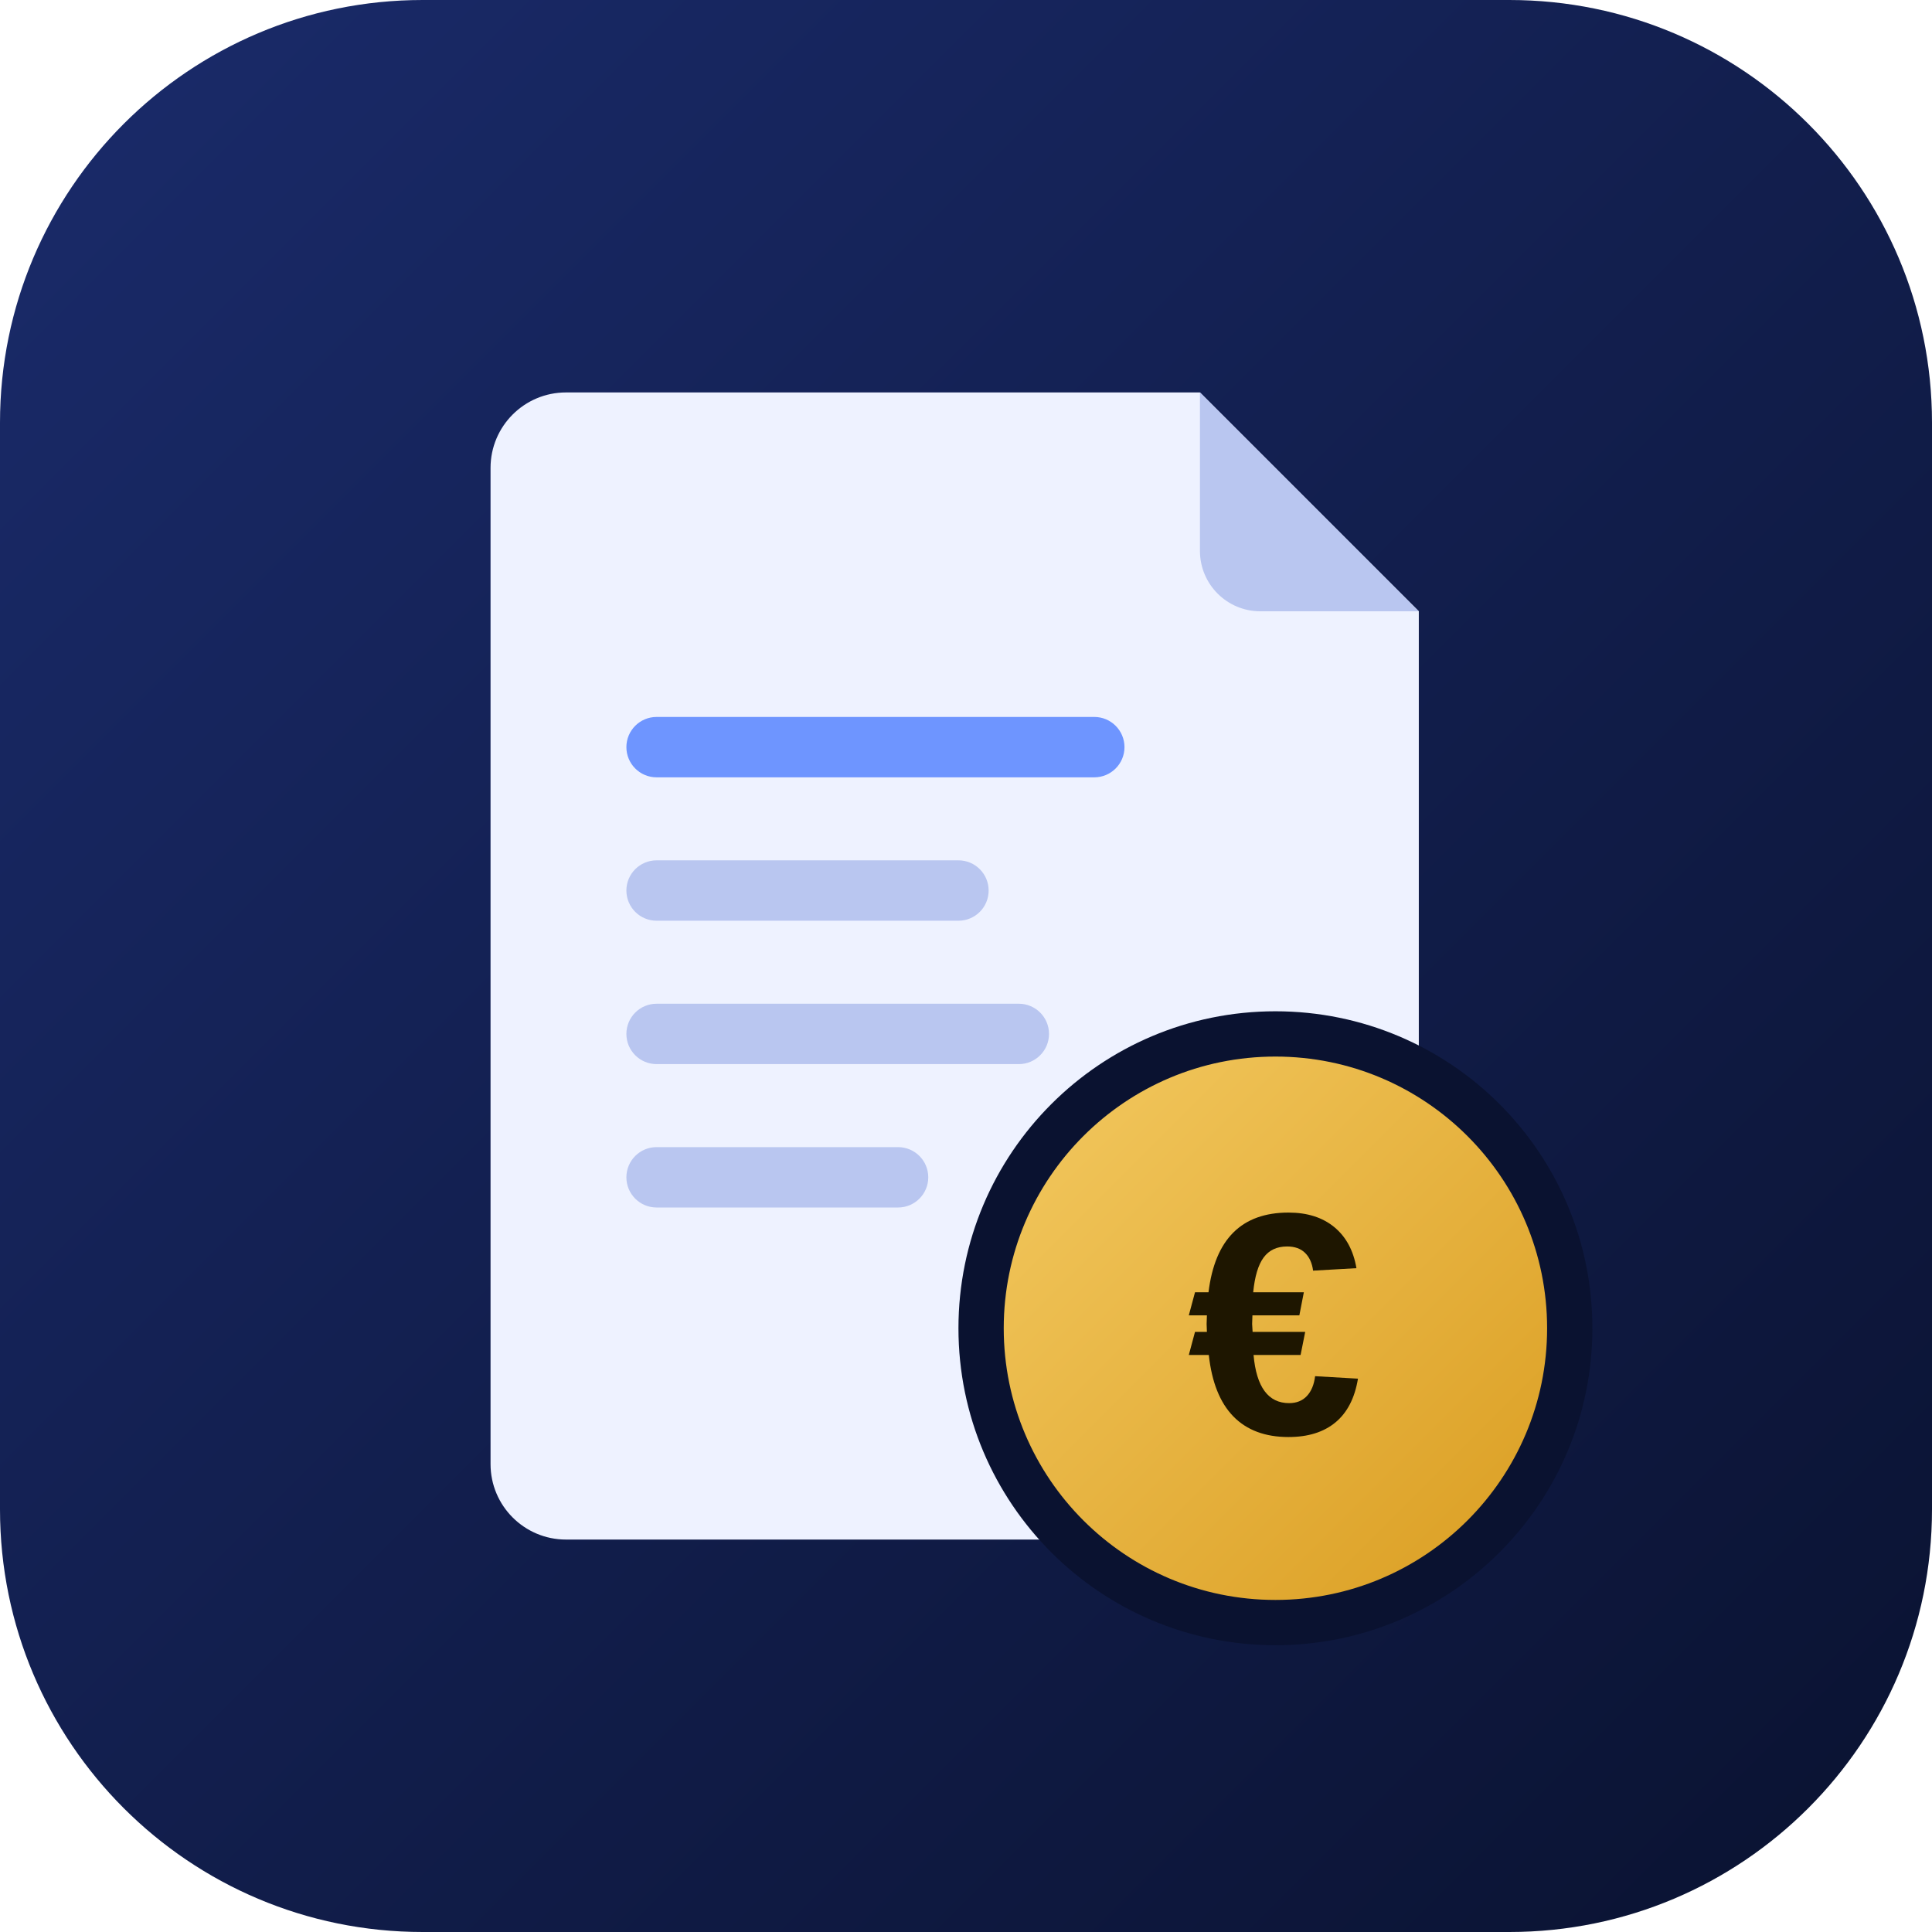
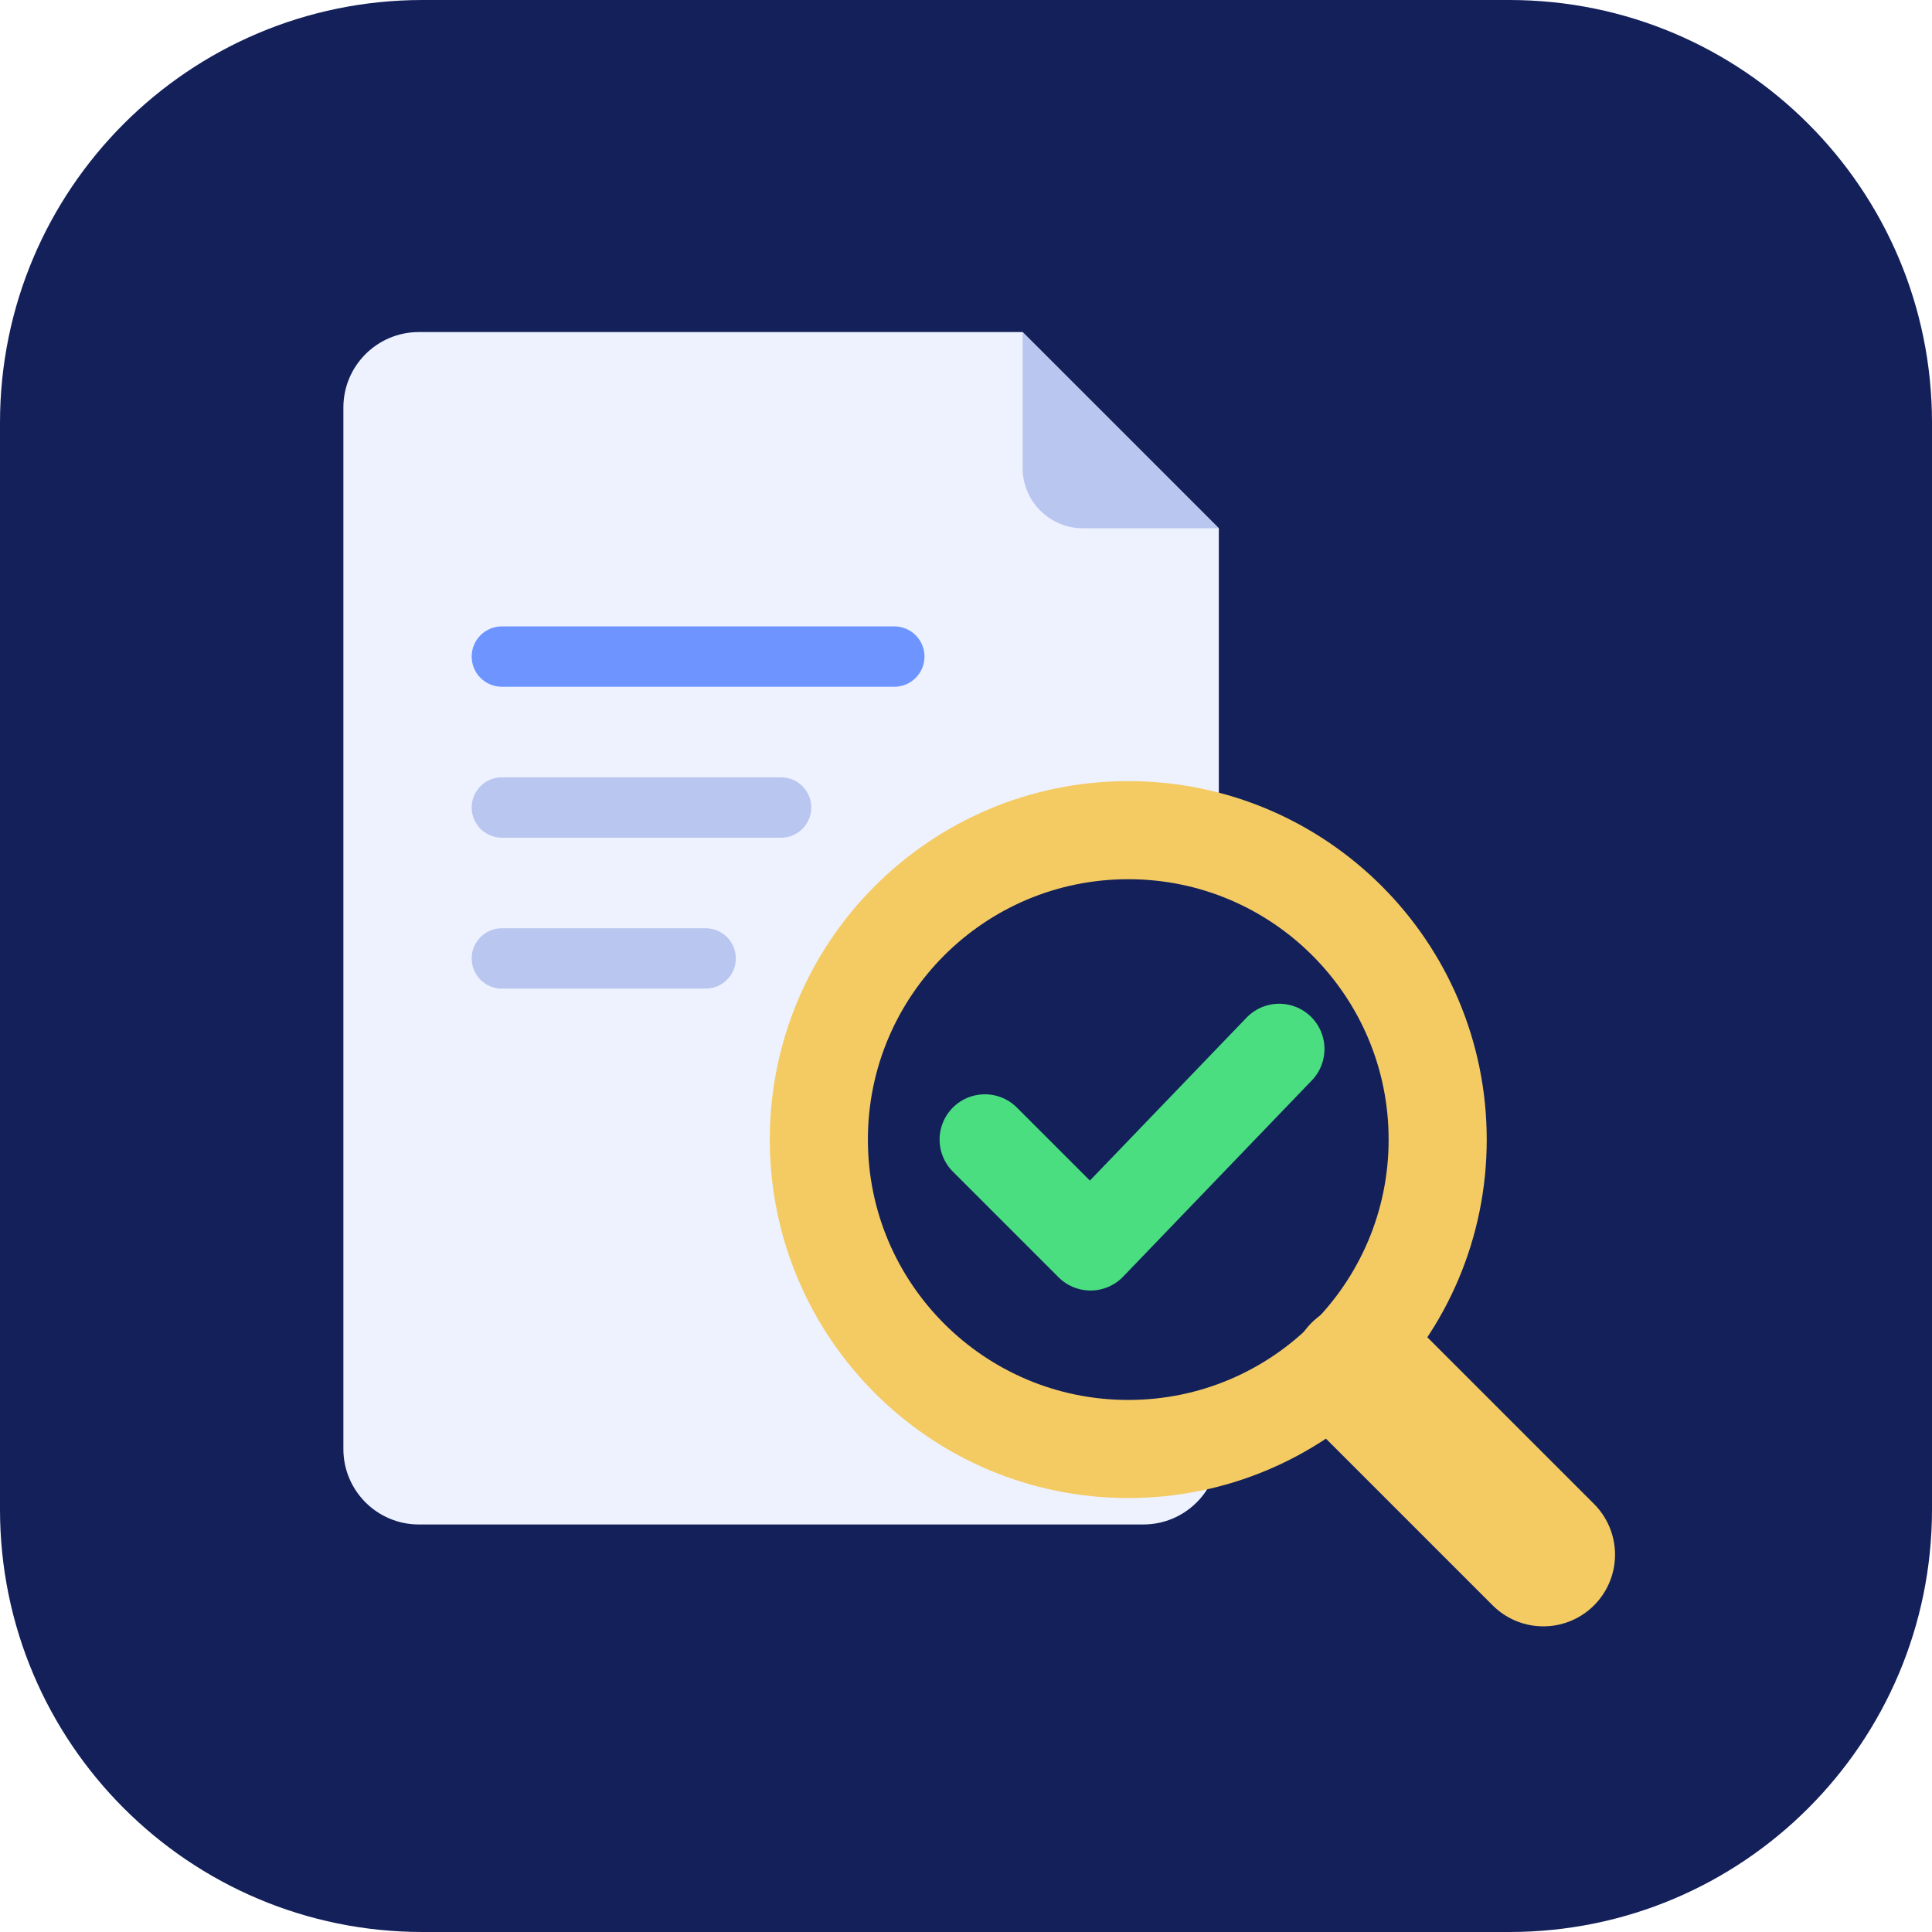
<svg xmlns="http://www.w3.org/2000/svg" viewBox="0 0 512 512">
-   <defs>
-     <linearGradient id="bg" x1="0" y1="0" x2="1" y2="1">
-       <stop offset="0" stop-color="#1A2B6B" />
-       <stop offset="1" stop-color="#0A1230" />
-     </linearGradient>
-     <linearGradient id="gold" x1="0" y1="0" x2="1" y2="1">
-       <stop offset="0" stop-color="#F4CB63" />
-       <stop offset="1" stop-color="#D99B1E" />
-     </linearGradient>
-   </defs>
-   <rect width="512" height="512" rx="112" fill="url(#bg)" />
-   <path d="M150 104h168l58 58v226a20 20 0 0 1-20 20H150a20 20 0 0 1-20-20V124a20 20 0 0 1 20-20z" fill="#EEF2FF" />
-   <path d="M318 104v42a16 16 0 0 0 16 16h42z" fill="#B9C6F0" />
-   <rect x="166" y="190" width="132" height="16" rx="8" fill="#6E95FF" />
-   <rect x="166" y="228" width="96" height="16" rx="8" fill="#B9C6F0" />
-   <rect x="166" y="266" width="112" height="16" rx="8" fill="#B9C6F0" />
-   <rect x="166" y="304" width="80" height="16" rx="8" fill="#B9C6F0" />
-   <circle cx="338" cy="352" r="78" fill="url(#gold)" stroke="#0A1230" stroke-width="12" />
-   <text x="338" y="380" text-anchor="middle" font-family="Arial, Helvetica, sans-serif" font-weight="700" font-size="84" fill="#1E1600">€</text>
+   <rect width="512" height="512" rx="112" fill="#13205A" />
+   <g transform="translate(-19 -4)">
+     <path d="M130 92h160l52 52v244a20 20 0 0 1-20 20H130a20 20 0 0 1-20-20V112a20 20 0 0 1 20-20z" fill="#EEF2FF" />
+     <path d="M290 92v36a16 16 0 0 0 16 16h36z" fill="#B9C6F0" />
+     <rect x="144" y="170" width="120" height="16" rx="8" fill="#6E95FF" />
+     <rect x="144" y="210" width="90" height="16" rx="8" fill="#B9C6F0" />
+     <rect x="144" y="250" width="70" height="16" rx="8" fill="#B9C6F0" />
+     <circle cx="318" cy="306" r="82" fill="#13205A" stroke="#F4CB63" stroke-width="26" />
+     <path d="M280 306 L308 334 L358 282" fill="none" stroke="#4ADE80" stroke-width="24" stroke-linecap="round" stroke-linejoin="round" />
+     <line x1="380" y1="368" x2="428" y2="416" stroke="#F4CB63" stroke-width="38" stroke-linecap="round" />
+   </g>
</svg>
